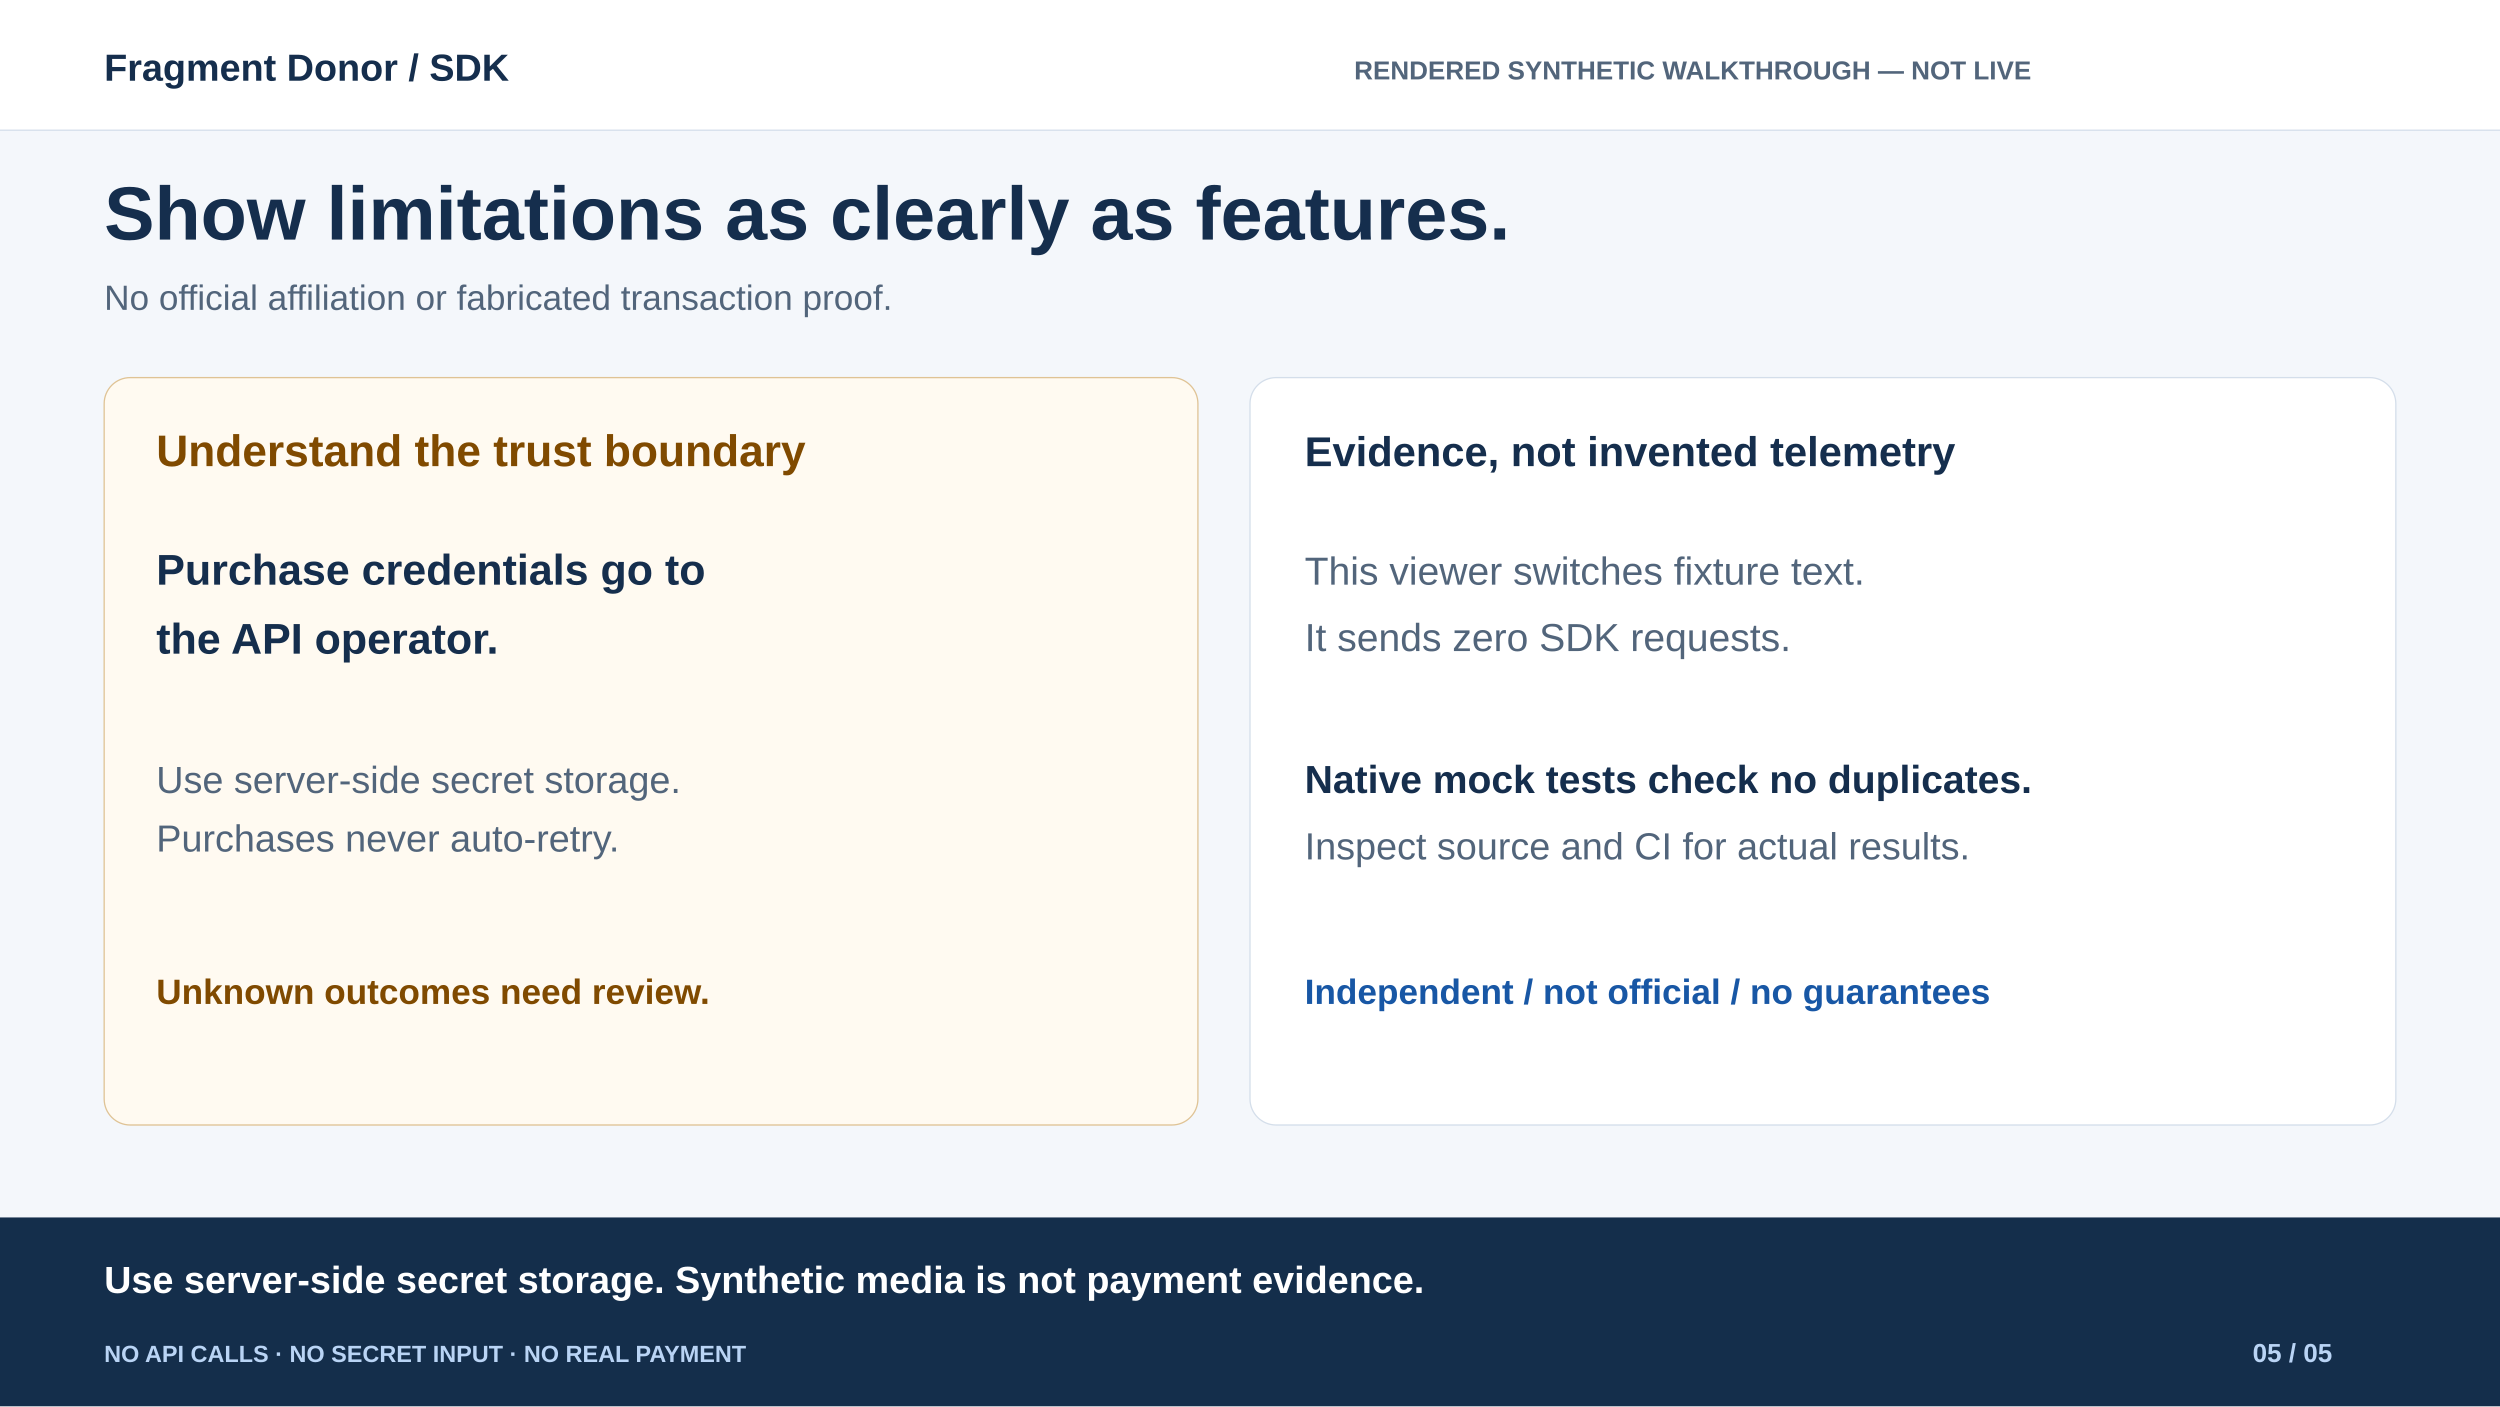
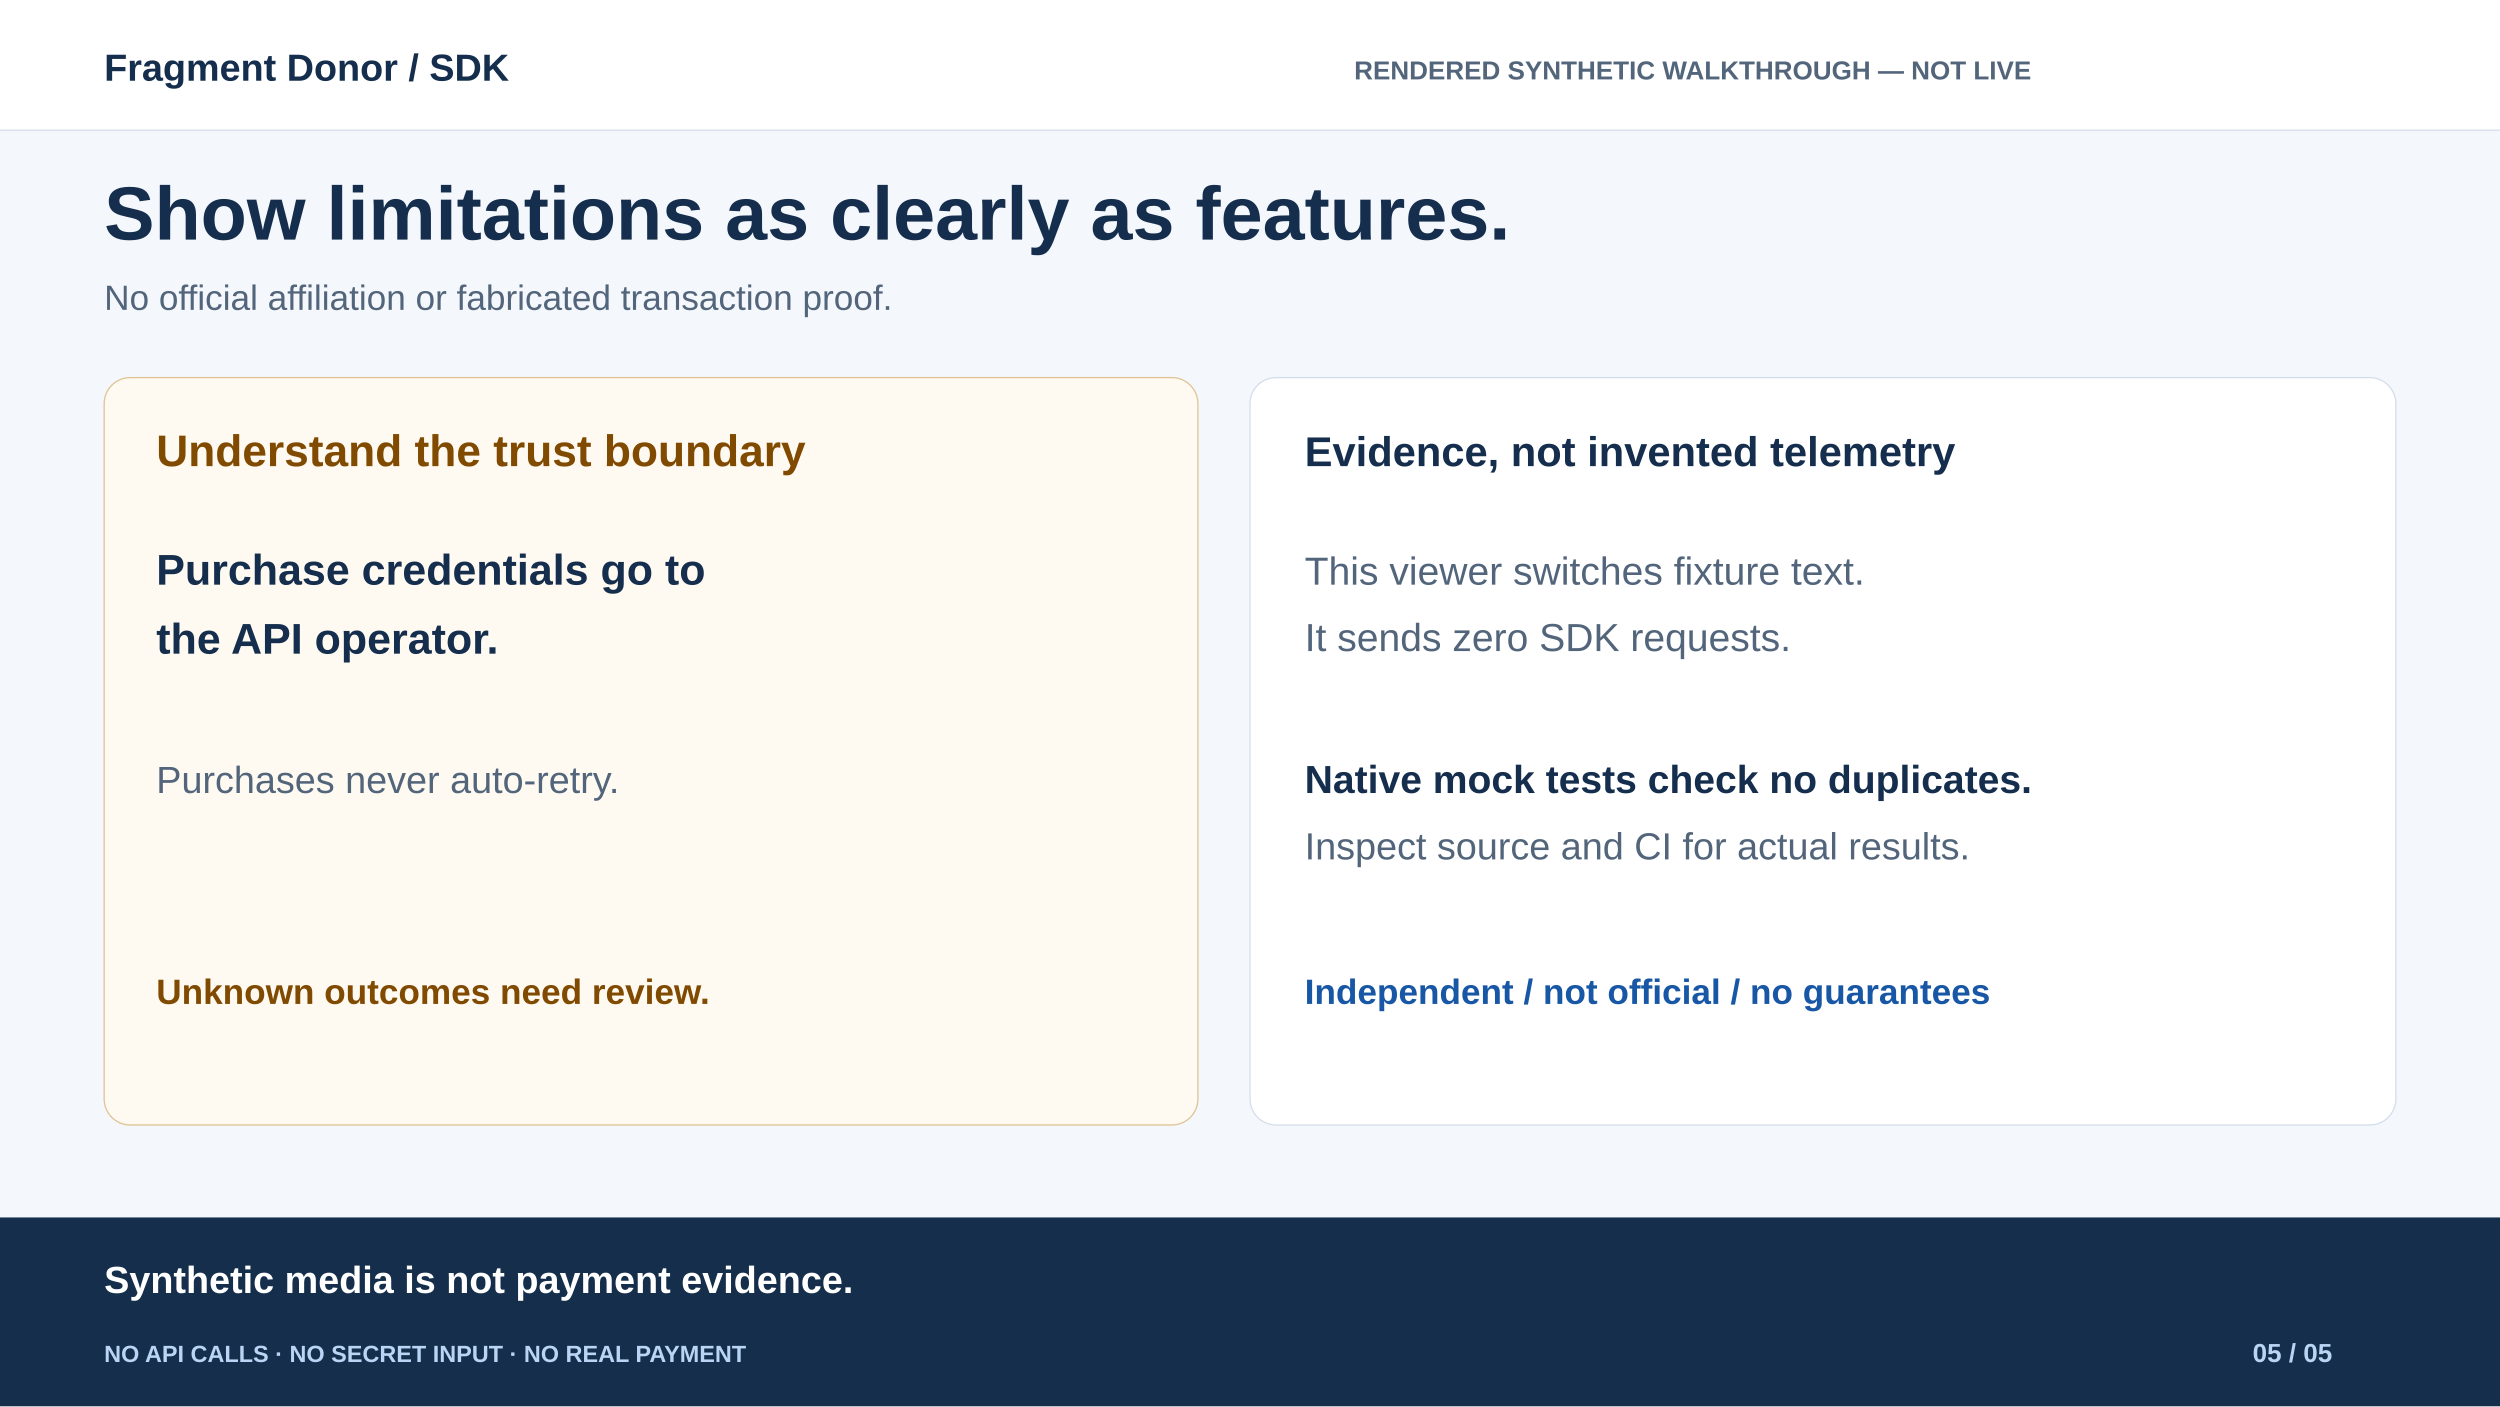
<svg xmlns="http://www.w3.org/2000/svg" width="1920" height="1080" viewBox="0 0 1920 1080">
  <rect width="1920" height="1080" fill="#f4f7fb" />
  <rect width="1920" height="100" fill="#fff" />
  <path d="M0 100H1920" stroke="#d4deea" />
  <text x="80" y="62" font-size="29" fill="#152e4d" font-weight="800" font-family="Segoe UI,Arial,sans-serif">Fragment Donor / SDK</text>
  <text x="1040" y="61" font-size="20" fill="#52657b" font-weight="700" font-family="Segoe UI,Arial,sans-serif">RENDERED SYNTHETIC WALKTHROUGH — NOT LIVE</text>
  <text x="80" y="184" font-size="58" fill="#152e4d" font-weight="800" font-family="Segoe UI,Arial,sans-serif">Show limitations as clearly as features.</text>
  <text x="80" y="238" font-size="27" fill="#52657b" font-weight="400" font-family="Segoe UI,Arial,sans-serif">No official affiliation or fabricated transaction proof.</text>
  <rect x="80" y="290" width="840" height="574" rx="20" fill="#fffaf1" stroke="#dfc395" />
  <text x="120" y="358" font-size="34" fill="#804a00" font-weight="750" font-family="Segoe UI,Arial,sans-serif">Understand the trust boundary</text>
  <text x="120" y="449" font-size="33" fill="#152e4d" font-weight="650" font-family="Segoe UI,Arial,sans-serif">Purchase credentials go to</text>
  <text x="120" y="502" font-size="33" fill="#152e4d" font-weight="650" font-family="Segoe UI,Arial,sans-serif">the API operator.</text>
-   <text x="120" y="609" font-size="29" fill="#52657b" font-weight="400" font-family="Segoe UI,Arial,sans-serif">Use server-side secret storage.</text>
-   <text x="120" y="654" font-size="29" fill="#52657b" font-weight="400" font-family="Segoe UI,Arial,sans-serif">Purchases never auto-retry.</text>
+   <text x="120" y="609" font-size="29" fill="#52657b" font-weight="400" font-family="Segoe UI,Arial,sans-serif">Purchases never auto-retry.</text>
  <text x="120" y="771" font-size="27" fill="#804a00" font-weight="700" font-family="Segoe UI,Arial,sans-serif">Unknown outcomes need review.</text>
  <rect x="960" y="290" width="880" height="574" rx="20" fill="#fff" stroke="#d4deea" />
  <text x="1002" y="358" font-size="32" fill="#152e4d" font-weight="750" font-family="Segoe UI,Arial,sans-serif">Evidence, not invented telemetry</text>
  <text x="1002" y="449" font-size="30" fill="#52657b" font-weight="400" font-family="Segoe UI,Arial,sans-serif">This viewer switches fixture text.</text>
  <text x="1002" y="500" font-size="30" fill="#52657b" font-weight="400" font-family="Segoe UI,Arial,sans-serif">It sends zero SDK requests.</text>
  <text x="1002" y="609" font-size="30" fill="#152e4d" font-weight="650" font-family="Segoe UI,Arial,sans-serif">Native mock tests check no duplicates.</text>
  <text x="1002" y="660" font-size="29" fill="#52657b" font-weight="400" font-family="Segoe UI,Arial,sans-serif">Inspect source and CI for actual results.</text>
  <text x="1002" y="771" font-size="27" fill="#1857a5" font-weight="700" font-family="Segoe UI,Arial,sans-serif">Independent / not official / no guarantees</text>
  <rect x="0" y="935" width="1920" height="145" fill="#142e4b" />
-   <text x="80" y="993" font-size="29" fill="#fff" font-weight="600" font-family="Segoe UI,Arial,sans-serif">Use server-side secret storage. Synthetic media is not payment evidence.</text>
+   <text x="80" y="993" font-size="29" fill="#fff" font-weight="600" font-family="Segoe UI,Arial,sans-serif">Synthetic media is not payment evidence.</text>
  <text x="80" y="1046" font-size="18" fill="#b9d4f5" font-weight="700" font-family="Segoe UI,Arial,sans-serif">NO API CALLS · NO SECRET INPUT · NO REAL PAYMENT</text>
  <text x="1730" y="1046" font-size="20" fill="#b9d4f5" font-weight="700" font-family="Segoe UI,Arial,sans-serif">05 / 05</text>
</svg>
